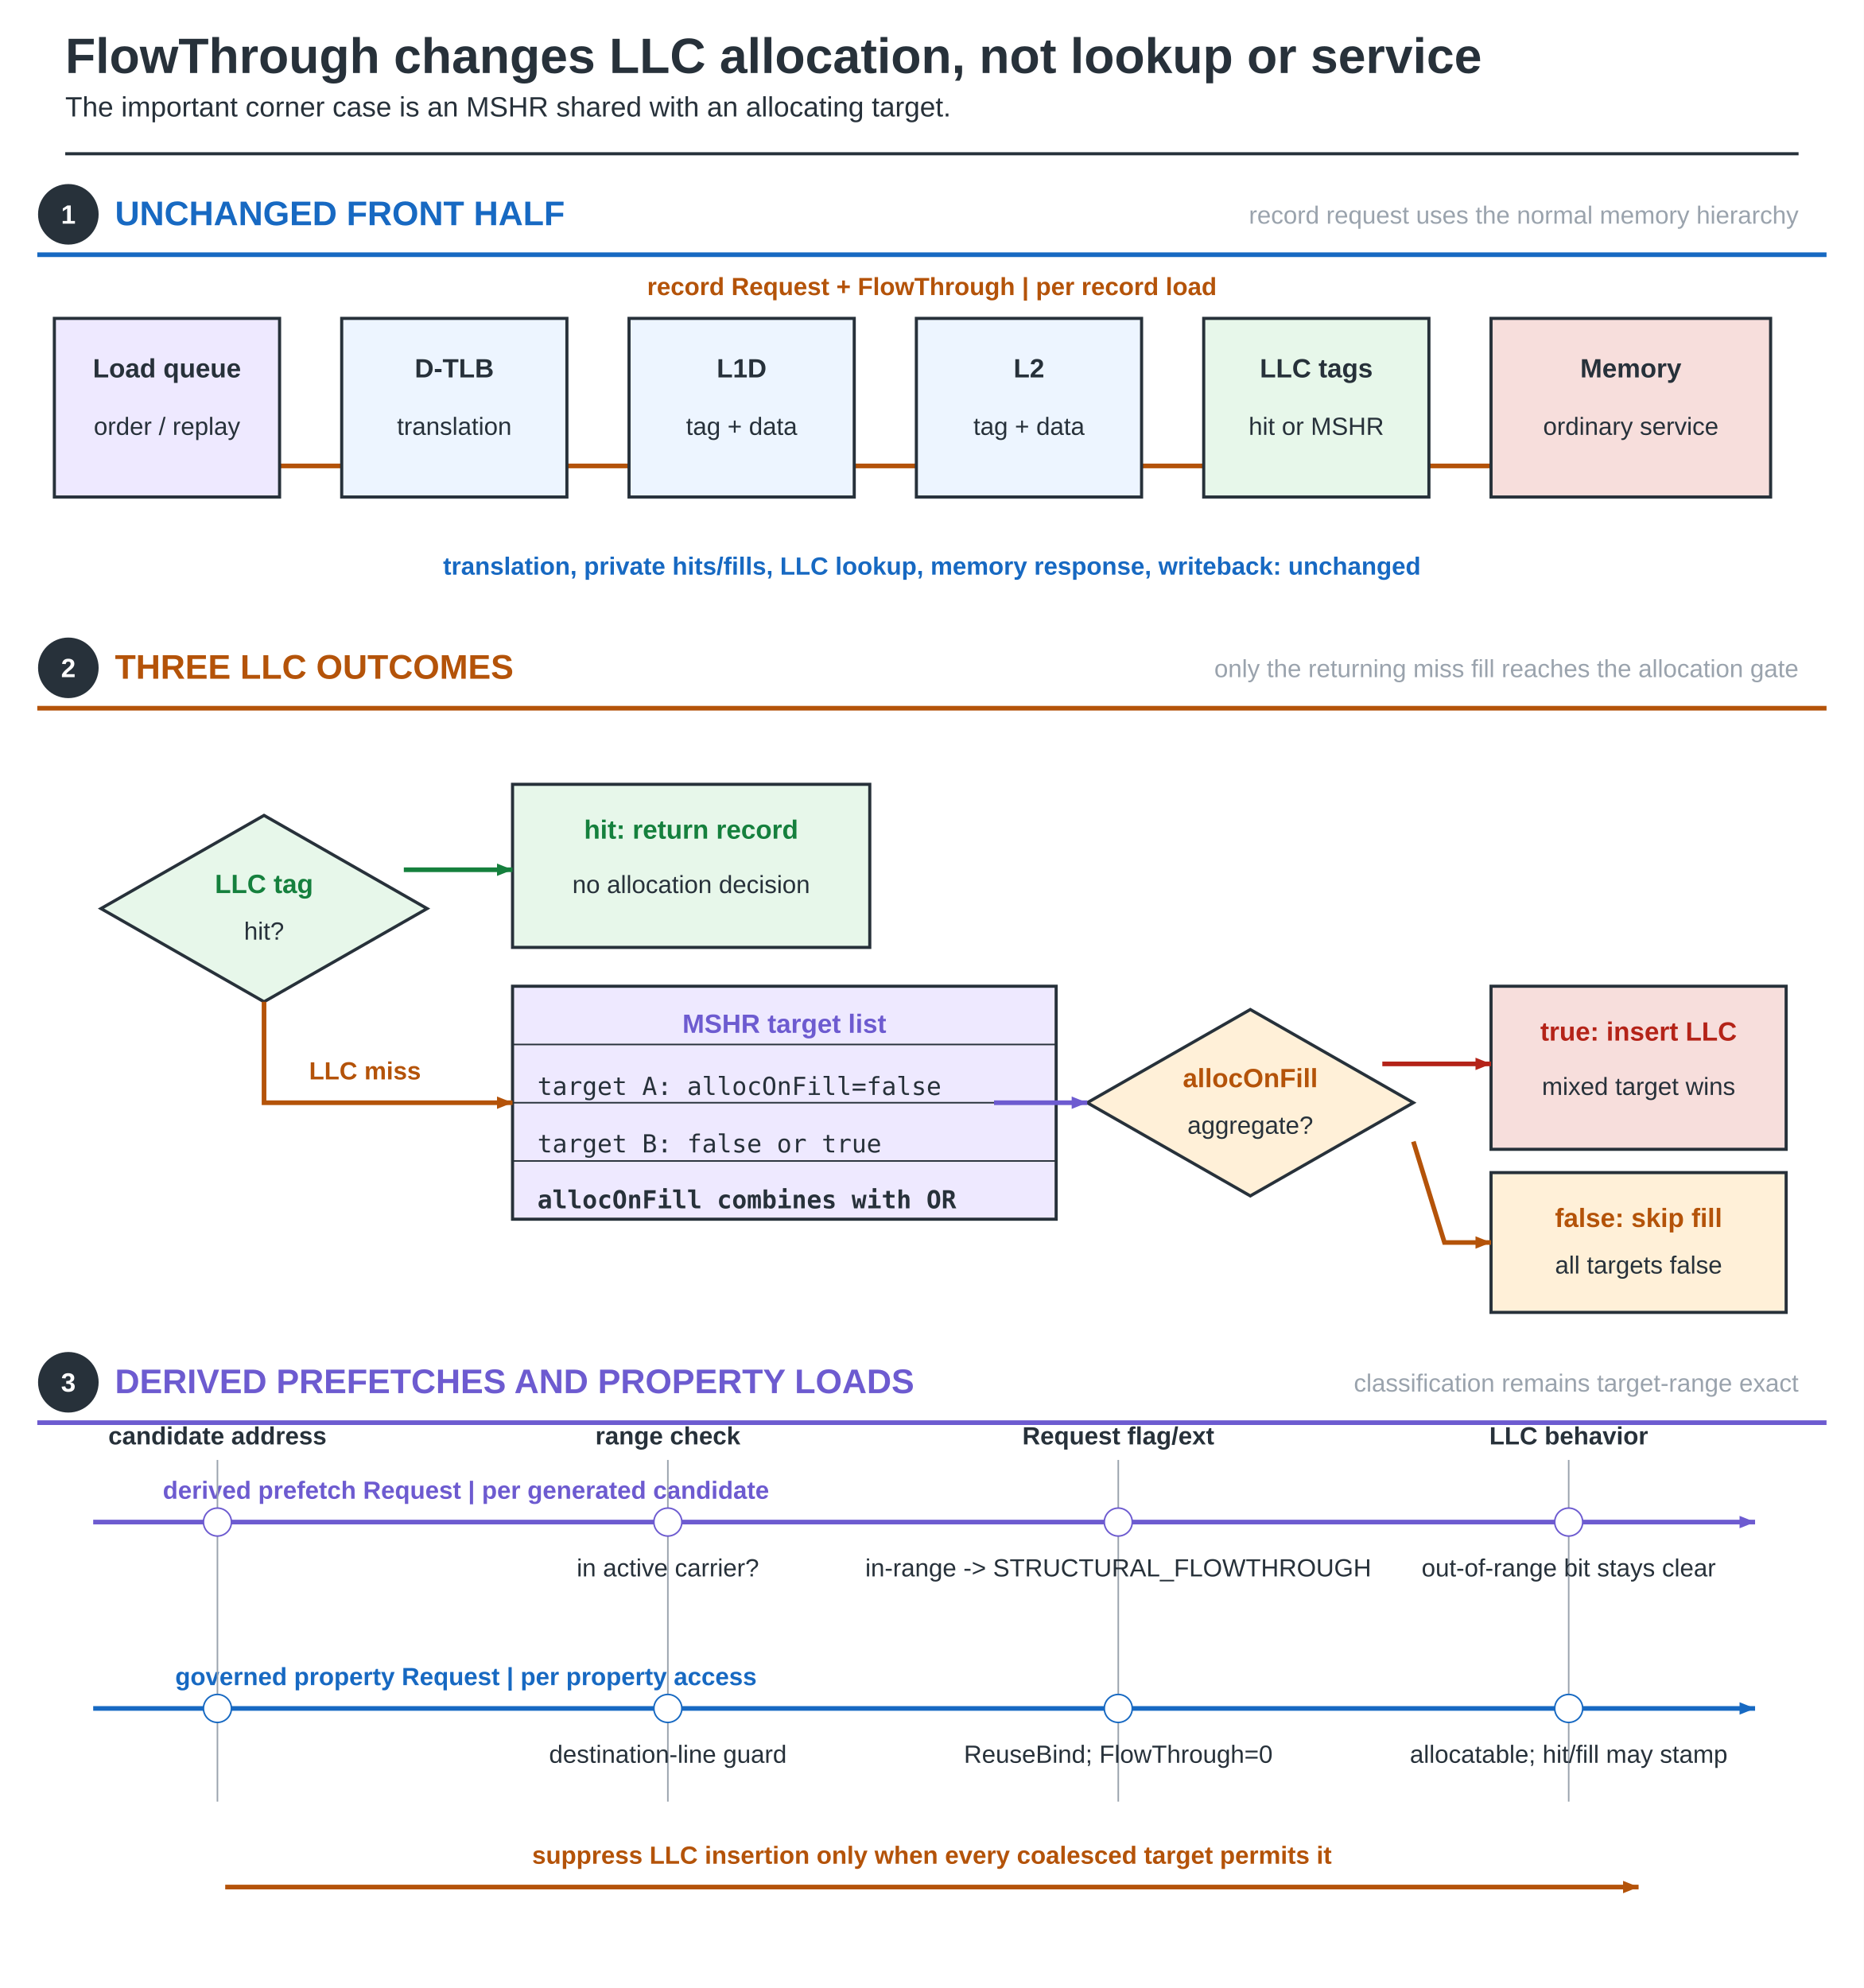
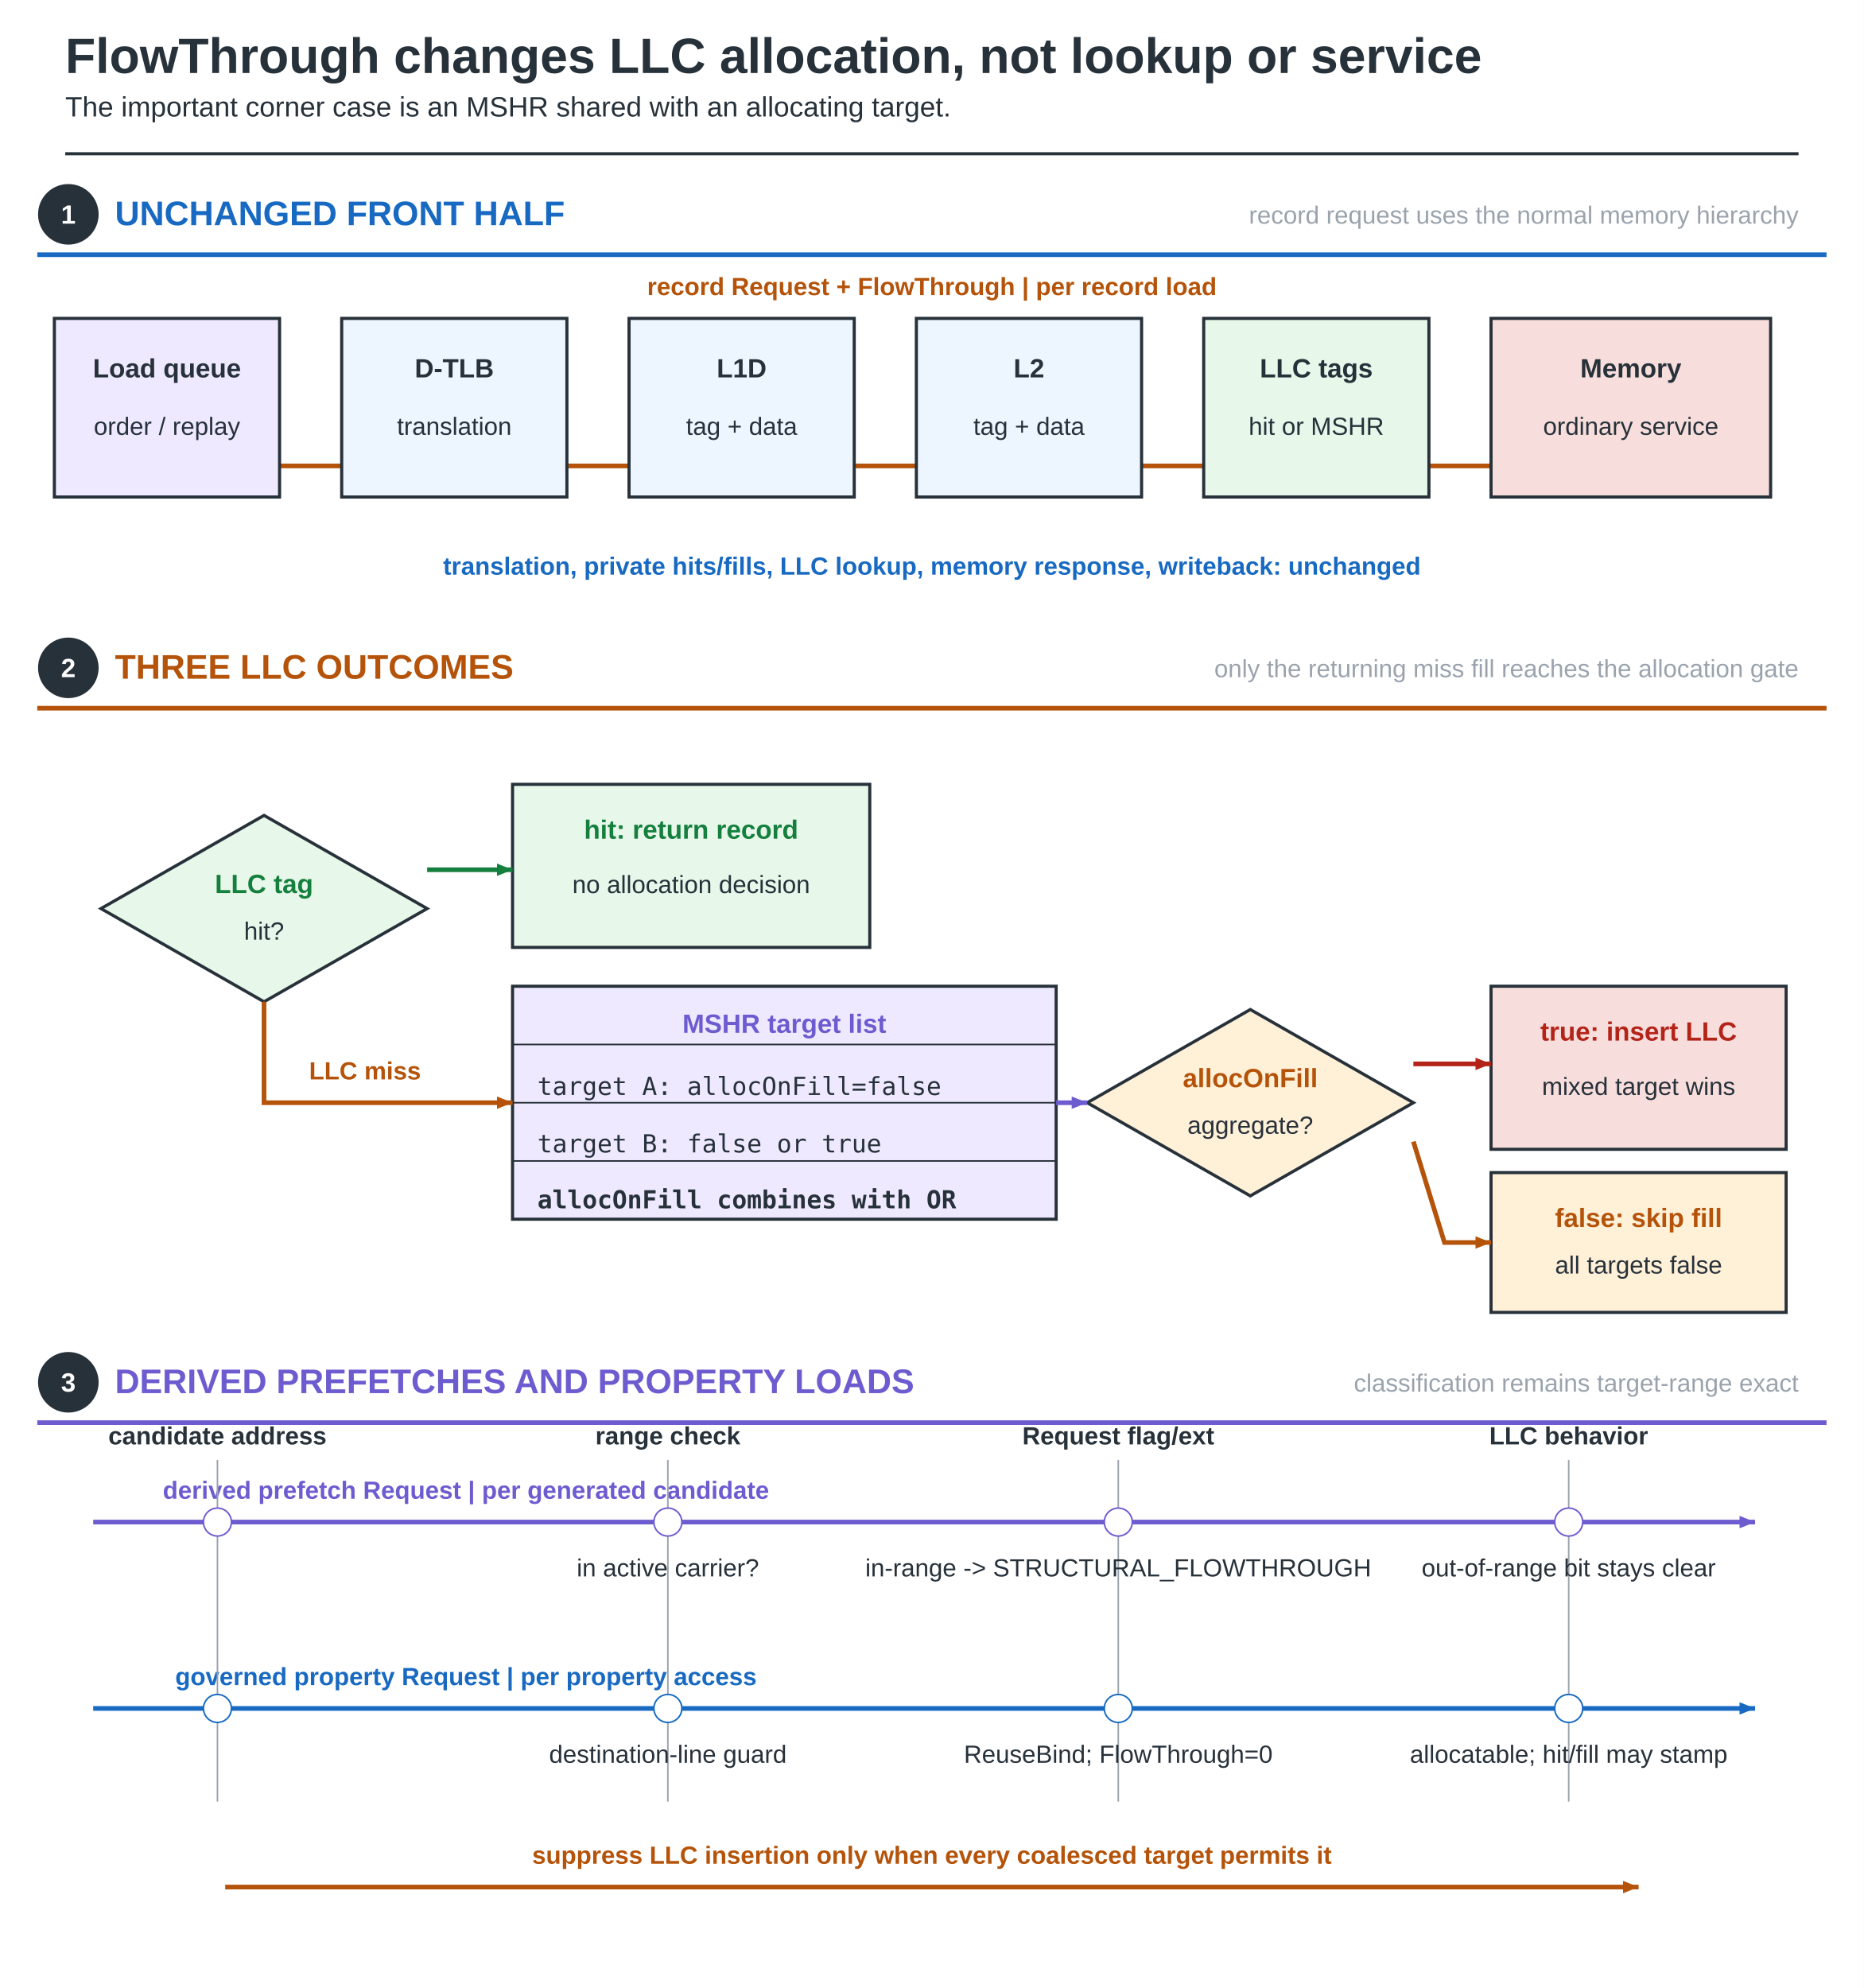
<svg xmlns="http://www.w3.org/2000/svg" width="1200" height="1280" viewBox="0 0 1200 1280" role="img" aria-labelledby="title desc" fill="#27313A" data-figure-schema="ecg-public/v1">
  <defs>
    <marker id="arrow-blue" viewBox="0 0 10 8" markerWidth="10" markerHeight="8" refX="10" refY="4" orient="auto" markerUnits="userSpaceOnUse">
      <path d="M0 0 L10 4 L0 8 Z" fill="#1769C2" />
    </marker>
    <marker id="arrow-green" viewBox="0 0 10 8" markerWidth="10" markerHeight="8" refX="10" refY="4" orient="auto" markerUnits="userSpaceOnUse">
      <path d="M0 0 L10 4 L0 8 Z" fill="#15803D" />
    </marker>
    <marker id="arrow-amber" viewBox="0 0 10 8" markerWidth="10" markerHeight="8" refX="10" refY="4" orient="auto" markerUnits="userSpaceOnUse">
      <path d="M0 0 L10 4 L0 8 Z" fill="#B45309" />
    </marker>
    <marker id="arrow-red" viewBox="0 0 10 8" markerWidth="10" markerHeight="8" refX="10" refY="4" orient="auto" markerUnits="userSpaceOnUse">
      <path d="M0 0 L10 4 L0 8 Z" fill="#B42318" />
    </marker>
    <marker id="arrow-purple" viewBox="0 0 10 8" markerWidth="10" markerHeight="8" refX="10" refY="4" orient="auto" markerUnits="userSpaceOnUse">
      <path d="M0 0 L10 4 L0 8 Z" fill="#6D5BD0" />
    </marker>
    <marker id="arrow-gray" viewBox="0 0 10 8" markerWidth="10" markerHeight="8" refX="10" refY="4" orient="auto" markerUnits="userSpaceOnUse">
      <path d="M0 0 L10 4 L0 8 Z" fill="#9AA3AD" />
    </marker>
    <marker id="arrow-ink" viewBox="0 0 10 8" markerWidth="10" markerHeight="8" refX="10" refY="4" orient="auto" markerUnits="userSpaceOnUse">
      <path d="M0 0 L10 4 L0 8 Z" fill="#27313A" />
    </marker>
    <style>
      :root { color-scheme: light dark; }
      @media (prefers-color-scheme: dark) {
        [fill="#FFFFFF"]{fill:#1E2327}[stroke="#FFFFFF"]{stroke:#1E2327}
        [fill="#F8F6EC"]{fill:#252A2E}[stroke="#F8F6EC"]{stroke:#252A2E}
        [fill="#EDF5FF"]{fill:#273846}[stroke="#EDF5FF"]{stroke:#273846}
        [fill="#E7F7EA"]{fill:#24382A}[stroke="#E7F7EA"]{stroke:#24382A}
        [fill="#FFF0D8"]{fill:#3B3122}[stroke="#FFF0D8"]{stroke:#3B3122}
        [fill="#F7DEDC"]{fill:#3D292A}[stroke="#F7DEDC"]{stroke:#3D292A}
        [fill="#EEE9FF"]{fill:#302C3C}[stroke="#EEE9FF"]{stroke:#302C3C}
        [fill="#27313A"]{fill:#ECE7DD}[stroke="#27313A"]{stroke:#ECE7DD}
        [fill="#9AA3AD"]{fill:#747D86}[stroke="#9AA3AD"]{stroke:#747D86}
        [fill="#1769C2"]{fill:#63A8FF}[stroke="#1769C2"]{stroke:#63A8FF}
        [fill="#15803D"]{fill:#63D68B}[stroke="#15803D"]{stroke:#63D68B}
        [fill="#B45309"]{fill:#F0B35A}[stroke="#B45309"]{stroke:#F0B35A}
        [fill="#6D5BD0"]{fill:#A79BF0}[stroke="#6D5BD0"]{stroke:#A79BF0}
        [fill="#B42318"]{fill:#F09B95}[stroke="#B42318"]{stroke:#F09B95}
      }
      .sans{font-family:Arial,Helvetica,sans-serif}
      .mono{font-family:"SFMono-Regular",Consolas,monospace}
      .title{font-size:32px;font-weight:700}
      .subtitle{font-size:18px}
      .heading{font-size:22px;font-weight:700}
      .label{font-size:17px;font-weight:700}
      .body{font-size:16px}
</style>
  </defs>
  <rect x="0" y="0" width="1200" height="1280" fill="#FFFFFF" />
  <text x="42" y="47" text-anchor="start" class="sans title" fill="#27313A" font-weight="700">FlowThrough changes LLC allocation, not lookup or service</text>
  <text x="42" y="75" text-anchor="start" class="sans subtitle" fill="#27313A">The important corner case is an MSHR shared with an allocating target.</text>
  <line x1="42" y1="99" x2="1158" y2="99" stroke="#27313A" stroke-width="2" />
  <circle cx="44" cy="138" r="19" fill="#27313A" stroke="#27313A" stroke-width="1" />
  <text x="44" y="144" text-anchor="middle" class="sans label" fill="#FFFFFF" font-weight="700">1</text>
  <text x="74" y="145" text-anchor="start" class="sans heading" fill="#1769C2" font-weight="700">UNCHANGED FRONT HALF</text>
  <text x="1158" y="144" text-anchor="end" class="sans body" fill="#9AA3AD">record request uses the normal memory hierarchy</text>
  <line x1="24" y1="164" x2="1176" y2="164" stroke="#1769C2" stroke-width="3" />
  <path d="M45 300 L1130 300" fill="none" stroke="#B45309" stroke-width="3" marker-end="url(#arrow-amber)" data-flow-kind="transfer" data-flow-label="record Request + FlowThrough" data-flow-cadence="per record load" />
  <text x="600" y="190" text-anchor="middle" class="sans body" fill="#B45309" font-weight="700">record Request + FlowThrough | per record load</text>
  <rect x="35" y="205" width="145" height="115" rx="0" fill="#EEE9FF" stroke="#27313A" stroke-width="2" />
  <text x="107.5" y="243" text-anchor="middle" class="sans label" fill="#27313A" font-weight="700">Load queue</text>
  <text x="107.5" y="280" text-anchor="middle" class="sans body" fill="#27313A">order / replay</text>
  <rect x="220" y="205" width="145" height="115" rx="0" fill="#EDF5FF" stroke="#27313A" stroke-width="2" />
  <text x="292.5" y="243" text-anchor="middle" class="sans label" fill="#27313A" font-weight="700">D-TLB</text>
  <text x="292.5" y="280" text-anchor="middle" class="sans body" fill="#27313A">translation</text>
  <rect x="405" y="205" width="145" height="115" rx="0" fill="#EDF5FF" stroke="#27313A" stroke-width="2" />
  <text x="477.5" y="243" text-anchor="middle" class="sans label" fill="#27313A" font-weight="700">L1D</text>
  <text x="477.5" y="280" text-anchor="middle" class="sans body" fill="#27313A">tag + data</text>
  <rect x="590" y="205" width="145" height="115" rx="0" fill="#EDF5FF" stroke="#27313A" stroke-width="2" />
  <text x="662.5" y="243" text-anchor="middle" class="sans label" fill="#27313A" font-weight="700">L2</text>
  <text x="662.5" y="280" text-anchor="middle" class="sans body" fill="#27313A">tag + data</text>
  <rect x="775" y="205" width="145" height="115" rx="0" fill="#E7F7EA" stroke="#27313A" stroke-width="2" />
  <text x="847.5" y="243" text-anchor="middle" class="sans label" fill="#27313A" font-weight="700">LLC tags</text>
  <text x="847.5" y="280" text-anchor="middle" class="sans body" fill="#27313A">hit or MSHR</text>
  <rect x="960" y="205" width="180" height="115" rx="0" fill="#F7DEDC" stroke="#27313A" stroke-width="2" />
  <text x="1050.0" y="243" text-anchor="middle" class="sans label" fill="#27313A" font-weight="700">Memory</text>
  <text x="1050.0" y="280" text-anchor="middle" class="sans body" fill="#27313A">ordinary service</text>
  <text x="600" y="370" text-anchor="middle" class="sans body" fill="#1769C2" font-weight="700">translation, private hits/fills, LLC lookup, memory response, writeback: unchanged</text>
  <circle cx="44" cy="430" r="19" fill="#27313A" stroke="#27313A" stroke-width="1" />
  <text x="44" y="436" text-anchor="middle" class="sans label" fill="#FFFFFF" font-weight="700">2</text>
  <text x="74" y="437" text-anchor="start" class="sans heading" fill="#B45309" font-weight="700">THREE LLC OUTCOMES</text>
  <text x="1158" y="436" text-anchor="end" class="sans body" fill="#9AA3AD">only the returning miss fill reaches the allocation gate</text>
  <line x1="24" y1="456" x2="1176" y2="456" stroke="#B45309" stroke-width="3" />
  <polygon points="170,525.0 275.0,585 170,645.0 65.0,585" fill="#E7F7EA" stroke="#27313A" stroke-width="2" />
  <text x="170" y="575" text-anchor="middle" class="sans label" fill="#15803D" font-weight="700">LLC tag</text>
  <text x="170" y="605" text-anchor="middle" class="sans body" fill="#27313A">hit?</text>
  <rect x="330" y="505" width="230" height="105" rx="0" fill="#E7F7EA" stroke="#27313A" stroke-width="2" />
  <text x="445" y="540" text-anchor="middle" class="sans label" fill="#15803D" font-weight="700">hit: return record</text>
  <text x="445" y="575" text-anchor="middle" class="sans body" fill="#27313A">no allocation decision</text>
-   <path d="M260 560 L330 560" fill="none" stroke="#15803D" stroke-width="3" marker-end="url(#arrow-green)" data-flow-kind="control" data-flow-label="hit: return record" />
+   <path d="M275 560 L330 560" fill="none" stroke="#15803D" stroke-width="3" marker-end="url(#arrow-green)" data-flow-kind="control" data-flow-label="hit: return record" />
  <rect x="330" y="635" width="350" height="150" rx="0" fill="#EEE9FF" stroke="#27313A" stroke-width="2" />
  <line x1="330" y1="672.5" x2="680" y2="672.5" stroke="#27313A" stroke-width="1" />
  <line x1="330" y1="710.0" x2="680" y2="710.0" stroke="#27313A" stroke-width="1" />
  <line x1="330" y1="747.5" x2="680" y2="747.5" stroke="#27313A" stroke-width="1" />
  <text x="505" y="665" text-anchor="middle" class="sans label" fill="#6D5BD0" font-weight="700">MSHR target list</text>
  <text x="346" y="705" text-anchor="start" class="mono body" fill="#27313A">target A: allocOnFill=false</text>
  <text x="346" y="742" text-anchor="start" class="mono body" fill="#27313A">target B: false or true</text>
  <text x="346" y="778" text-anchor="start" class="mono body" fill="#27313A" font-weight="700">allocOnFill combines with OR</text>
  <path d="M170 645 L170 710 L330 710" fill="none" stroke="#B45309" stroke-width="3" marker-end="url(#arrow-amber)" data-flow-kind="control" data-flow-label="LLC miss" />
  <text x="235" y="695" text-anchor="middle" class="sans body" fill="#B45309" font-weight="700">LLC miss</text>
  <polygon points="805,650.0 910.0,710 805,770.0 700.0,710" fill="#FFF0D8" stroke="#27313A" stroke-width="2" />
  <text x="805" y="700" text-anchor="middle" class="sans label" fill="#B45309" font-weight="700">allocOnFill</text>
  <text x="805" y="730" text-anchor="middle" class="sans body" fill="#27313A">aggregate?</text>
-   <path d="M640 710 L700 710" fill="none" stroke="#6D5BD0" stroke-width="3" marker-end="url(#arrow-purple)" data-flow-kind="control" data-flow-label="allocOnFill combines with OR" />
+   <path d="M680 710 L700 710" fill="none" stroke="#6D5BD0" stroke-width="3" marker-end="url(#arrow-purple)" data-flow-kind="control" data-flow-label="allocOnFill combines with OR" />
  <rect x="960" y="635" width="190" height="105" rx="0" fill="#F7DEDC" stroke="#27313A" stroke-width="2" />
  <text x="1055" y="670" text-anchor="middle" class="sans label" fill="#B42318" font-weight="700">true: insert LLC</text>
  <text x="1055" y="705" text-anchor="middle" class="sans body" fill="#27313A">mixed target wins</text>
  <rect x="960" y="755" width="190" height="90" rx="0" fill="#FFF0D8" stroke="#27313A" stroke-width="2" />
  <text x="1055" y="790" text-anchor="middle" class="sans label" fill="#B45309" font-weight="700">false: skip fill</text>
  <text x="1055" y="820" text-anchor="middle" class="sans body" fill="#27313A">all targets false</text>
-   <path d="M890 685 L960 685" fill="none" stroke="#B42318" stroke-width="3" marker-end="url(#arrow-red)" data-flow-kind="control" data-flow-label="true: insert LLC" />
+   <path d="M910 685 L960 685" fill="none" stroke="#B42318" stroke-width="3" marker-end="url(#arrow-red)" data-flow-kind="control" data-flow-label="true: insert LLC" />
  <path d="M910 735 L930 800 L960 800" fill="none" stroke="#B45309" stroke-width="3" marker-end="url(#arrow-amber)" data-flow-kind="control" data-flow-label="false: skip fill" />
  <circle cx="44" cy="890" r="19" fill="#27313A" stroke="#27313A" stroke-width="1" />
  <text x="44" y="896" text-anchor="middle" class="sans label" fill="#FFFFFF" font-weight="700">3</text>
  <text x="74" y="897" text-anchor="start" class="sans heading" fill="#6D5BD0" font-weight="700">DERIVED PREFETCHES AND PROPERTY LOADS</text>
  <text x="1158" y="896" text-anchor="end" class="sans body" fill="#9AA3AD">classification remains target-range exact</text>
  <line x1="24" y1="916" x2="1176" y2="916" stroke="#6D5BD0" stroke-width="3" />
  <path d="M60 980 L1130 980" fill="none" stroke="#6D5BD0" stroke-width="3" marker-end="url(#arrow-purple)" data-flow-kind="transfer" data-flow-label="derived prefetch Request" data-flow-cadence="per generated candidate" />
  <text x="300" y="965" text-anchor="middle" class="sans body" fill="#6D5BD0" font-weight="700">derived prefetch Request | per generated candidate</text>
  <path d="M60 1100 L1130 1100" fill="none" stroke="#1769C2" stroke-width="3" marker-end="url(#arrow-blue)" data-flow-kind="transfer" data-flow-label="governed property Request" data-flow-cadence="per property access" />
  <text x="300" y="1085" text-anchor="middle" class="sans body" fill="#1769C2" font-weight="700">governed property Request | per property access</text>
  <line x1="140" y1="940" x2="140" y2="1160" stroke="#9AA3AD" stroke-width="1" />
  <text x="140" y="930" text-anchor="middle" class="sans body" fill="#27313A" font-weight="700">candidate address</text>
  <circle cx="140" cy="980" r="9" fill="#FFFFFF" stroke="#6D5BD0" stroke-width="1" />
  <circle cx="140" cy="1100" r="9" fill="#FFFFFF" stroke="#1769C2" stroke-width="1" />
  <line x1="430" y1="940" x2="430" y2="1160" stroke="#9AA3AD" stroke-width="1" />
  <text x="430" y="930" text-anchor="middle" class="sans body" fill="#27313A" font-weight="700">range check</text>
  <circle cx="430" cy="980" r="9" fill="#FFFFFF" stroke="#6D5BD0" stroke-width="1" />
  <circle cx="430" cy="1100" r="9" fill="#FFFFFF" stroke="#1769C2" stroke-width="1" />
  <line x1="720" y1="940" x2="720" y2="1160" stroke="#9AA3AD" stroke-width="1" />
  <text x="720" y="930" text-anchor="middle" class="sans body" fill="#27313A" font-weight="700">Request flag/ext</text>
  <circle cx="720" cy="980" r="9" fill="#FFFFFF" stroke="#6D5BD0" stroke-width="1" />
  <circle cx="720" cy="1100" r="9" fill="#FFFFFF" stroke="#1769C2" stroke-width="1" />
  <line x1="1010" y1="940" x2="1010" y2="1160" stroke="#9AA3AD" stroke-width="1" />
  <text x="1010" y="930" text-anchor="middle" class="sans body" fill="#27313A" font-weight="700">LLC behavior</text>
  <circle cx="1010" cy="980" r="9" fill="#FFFFFF" stroke="#6D5BD0" stroke-width="1" />
  <circle cx="1010" cy="1100" r="9" fill="#FFFFFF" stroke="#1769C2" stroke-width="1" />
  <text x="430" y="1015" text-anchor="middle" class="sans body" fill="#27313A">in active carrier?</text>
  <text x="720" y="1015" text-anchor="middle" class="sans body" fill="#27313A">in-range -&gt; STRUCTURAL_FLOWTHROUGH</text>
  <text x="1010" y="1015" text-anchor="middle" class="sans body" fill="#27313A">out-of-range bit stays clear</text>
  <text x="430" y="1135" text-anchor="middle" class="sans body" fill="#27313A">destination-line guard</text>
  <text x="720" y="1135" text-anchor="middle" class="sans body" fill="#27313A">ReuseBind; FlowThrough=0</text>
  <text x="1010" y="1135" text-anchor="middle" class="sans body" fill="#27313A">allocatable; hit/fill may stamp</text>
  <path d="M145 1215 L1055 1215" fill="none" stroke="#B45309" stroke-width="3" marker-end="url(#arrow-amber)" data-flow-kind="control" data-flow-label="suppress LLC insertion only when every coalesced target permits it" />
  <text x="600" y="1200" text-anchor="middle" class="sans body" fill="#B45309" font-weight="700">suppress LLC insertion only when every coalesced target permits it</text>
</svg>
